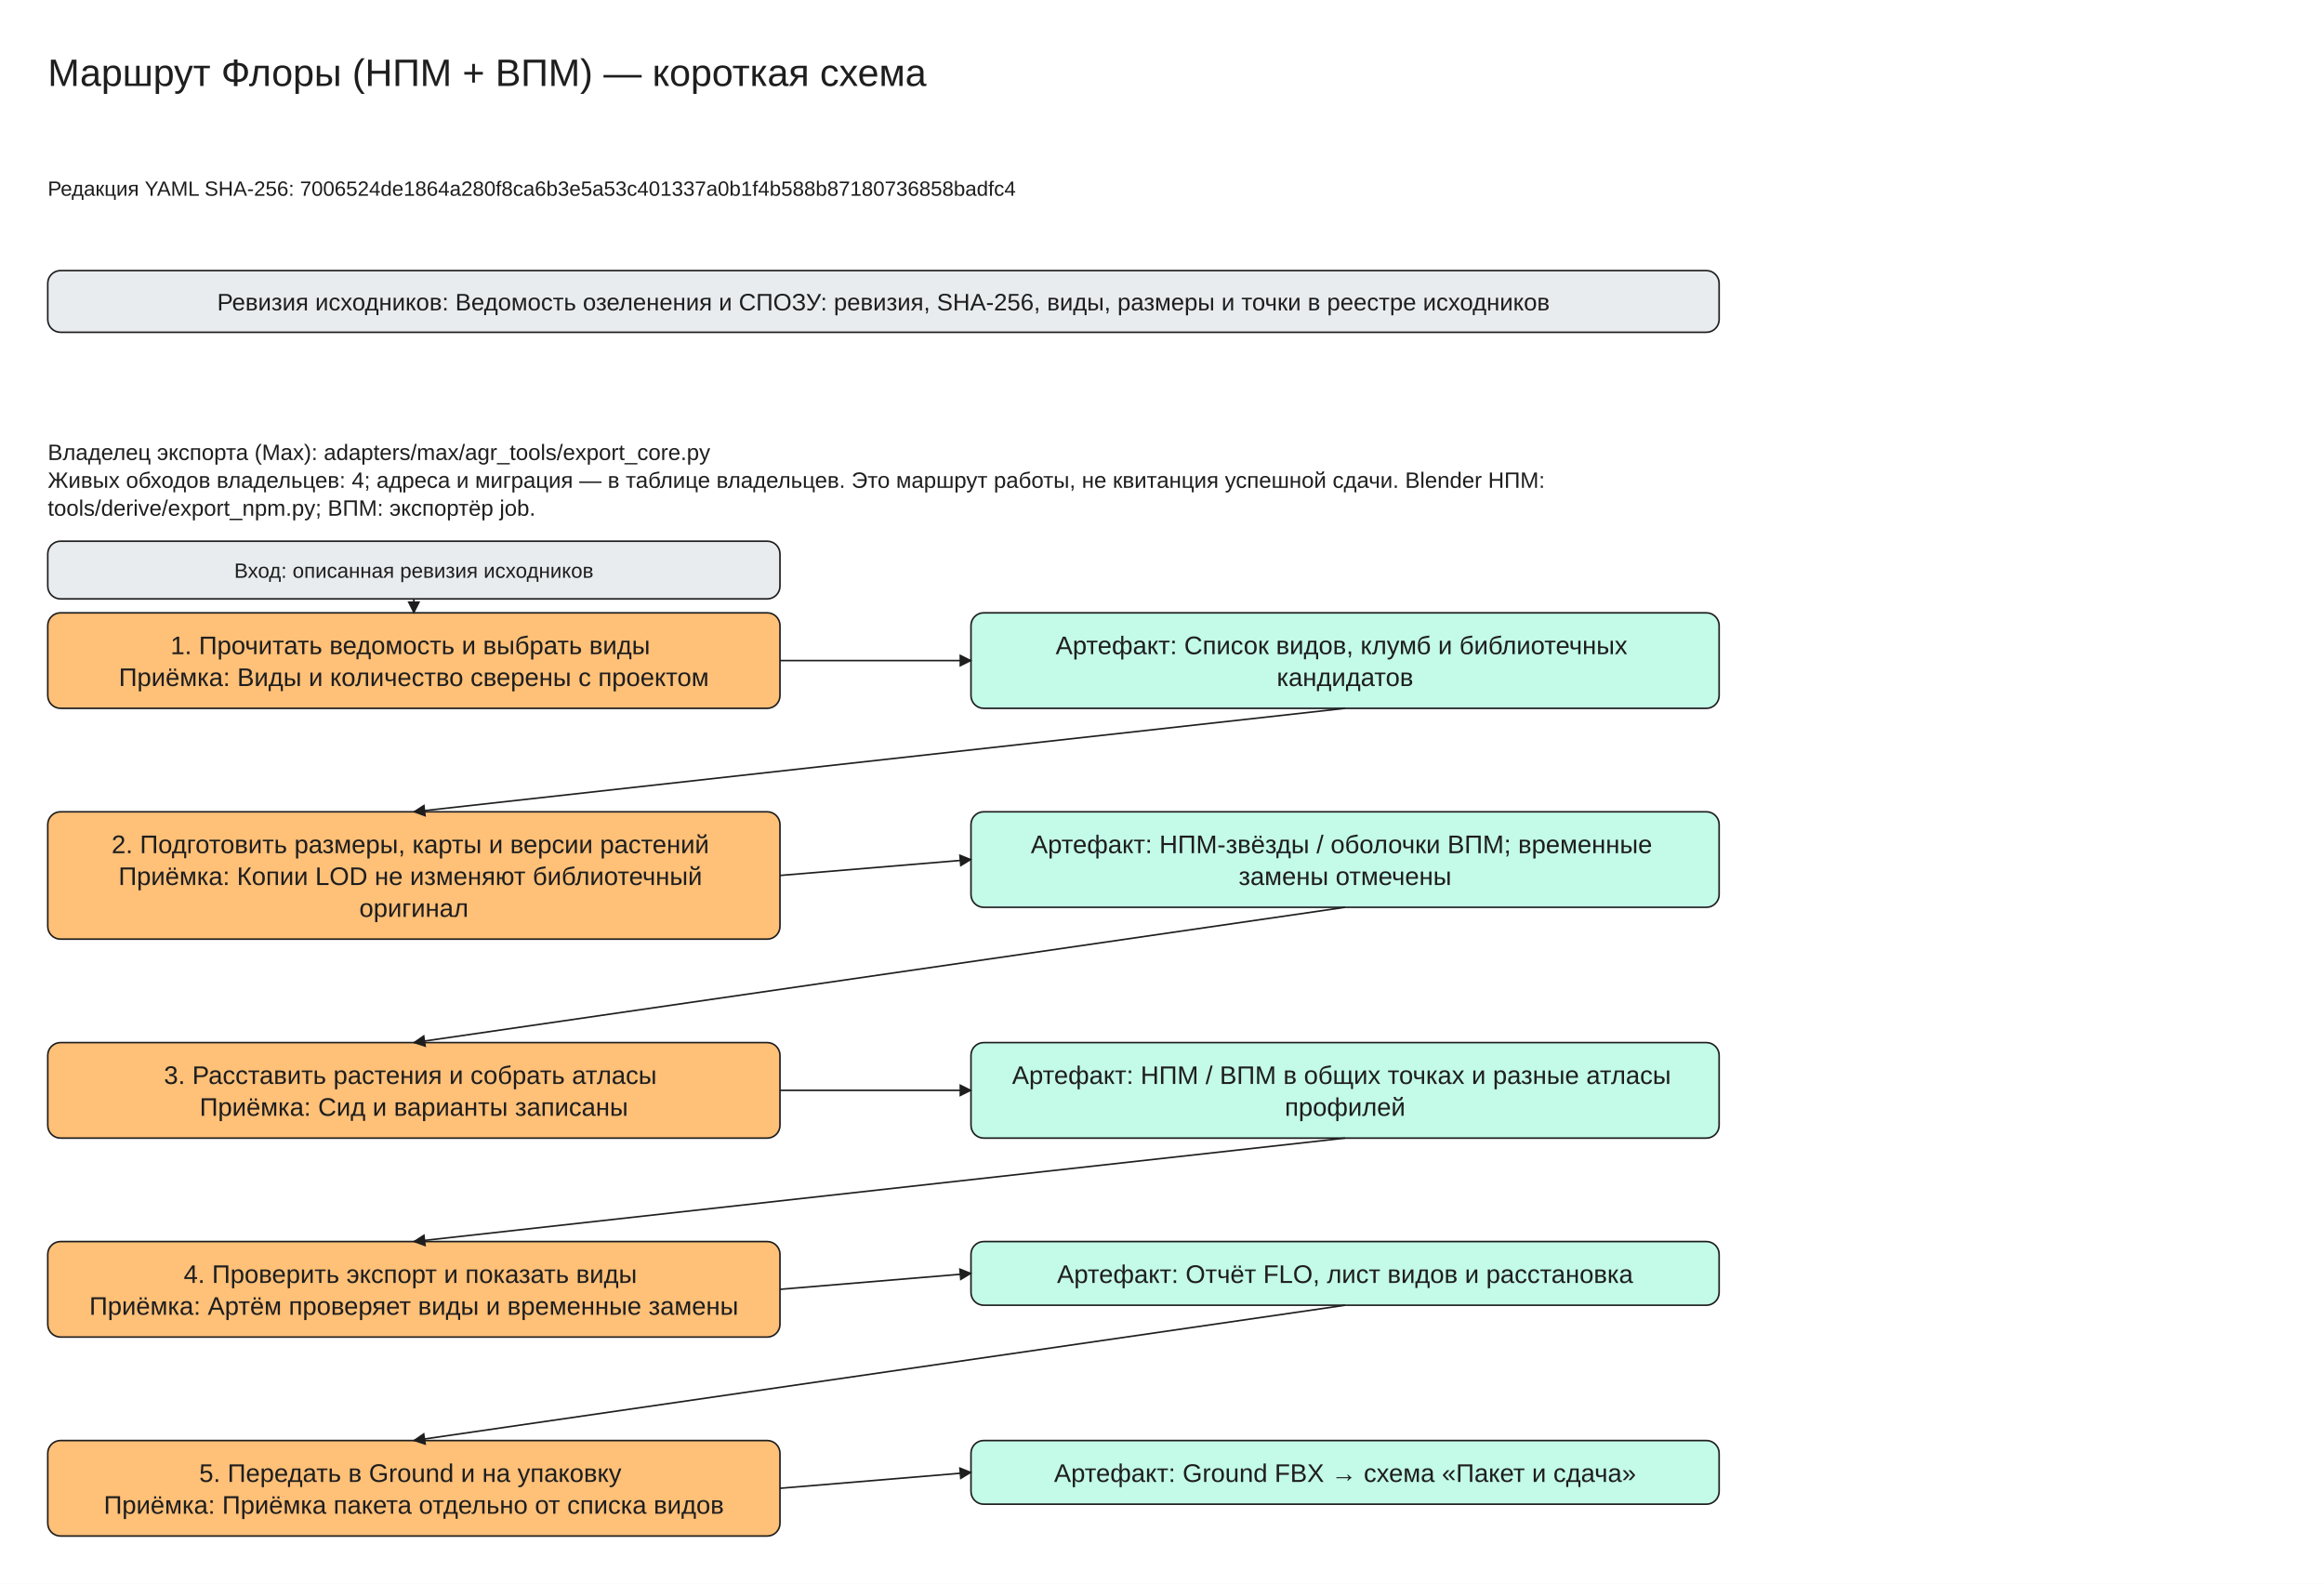
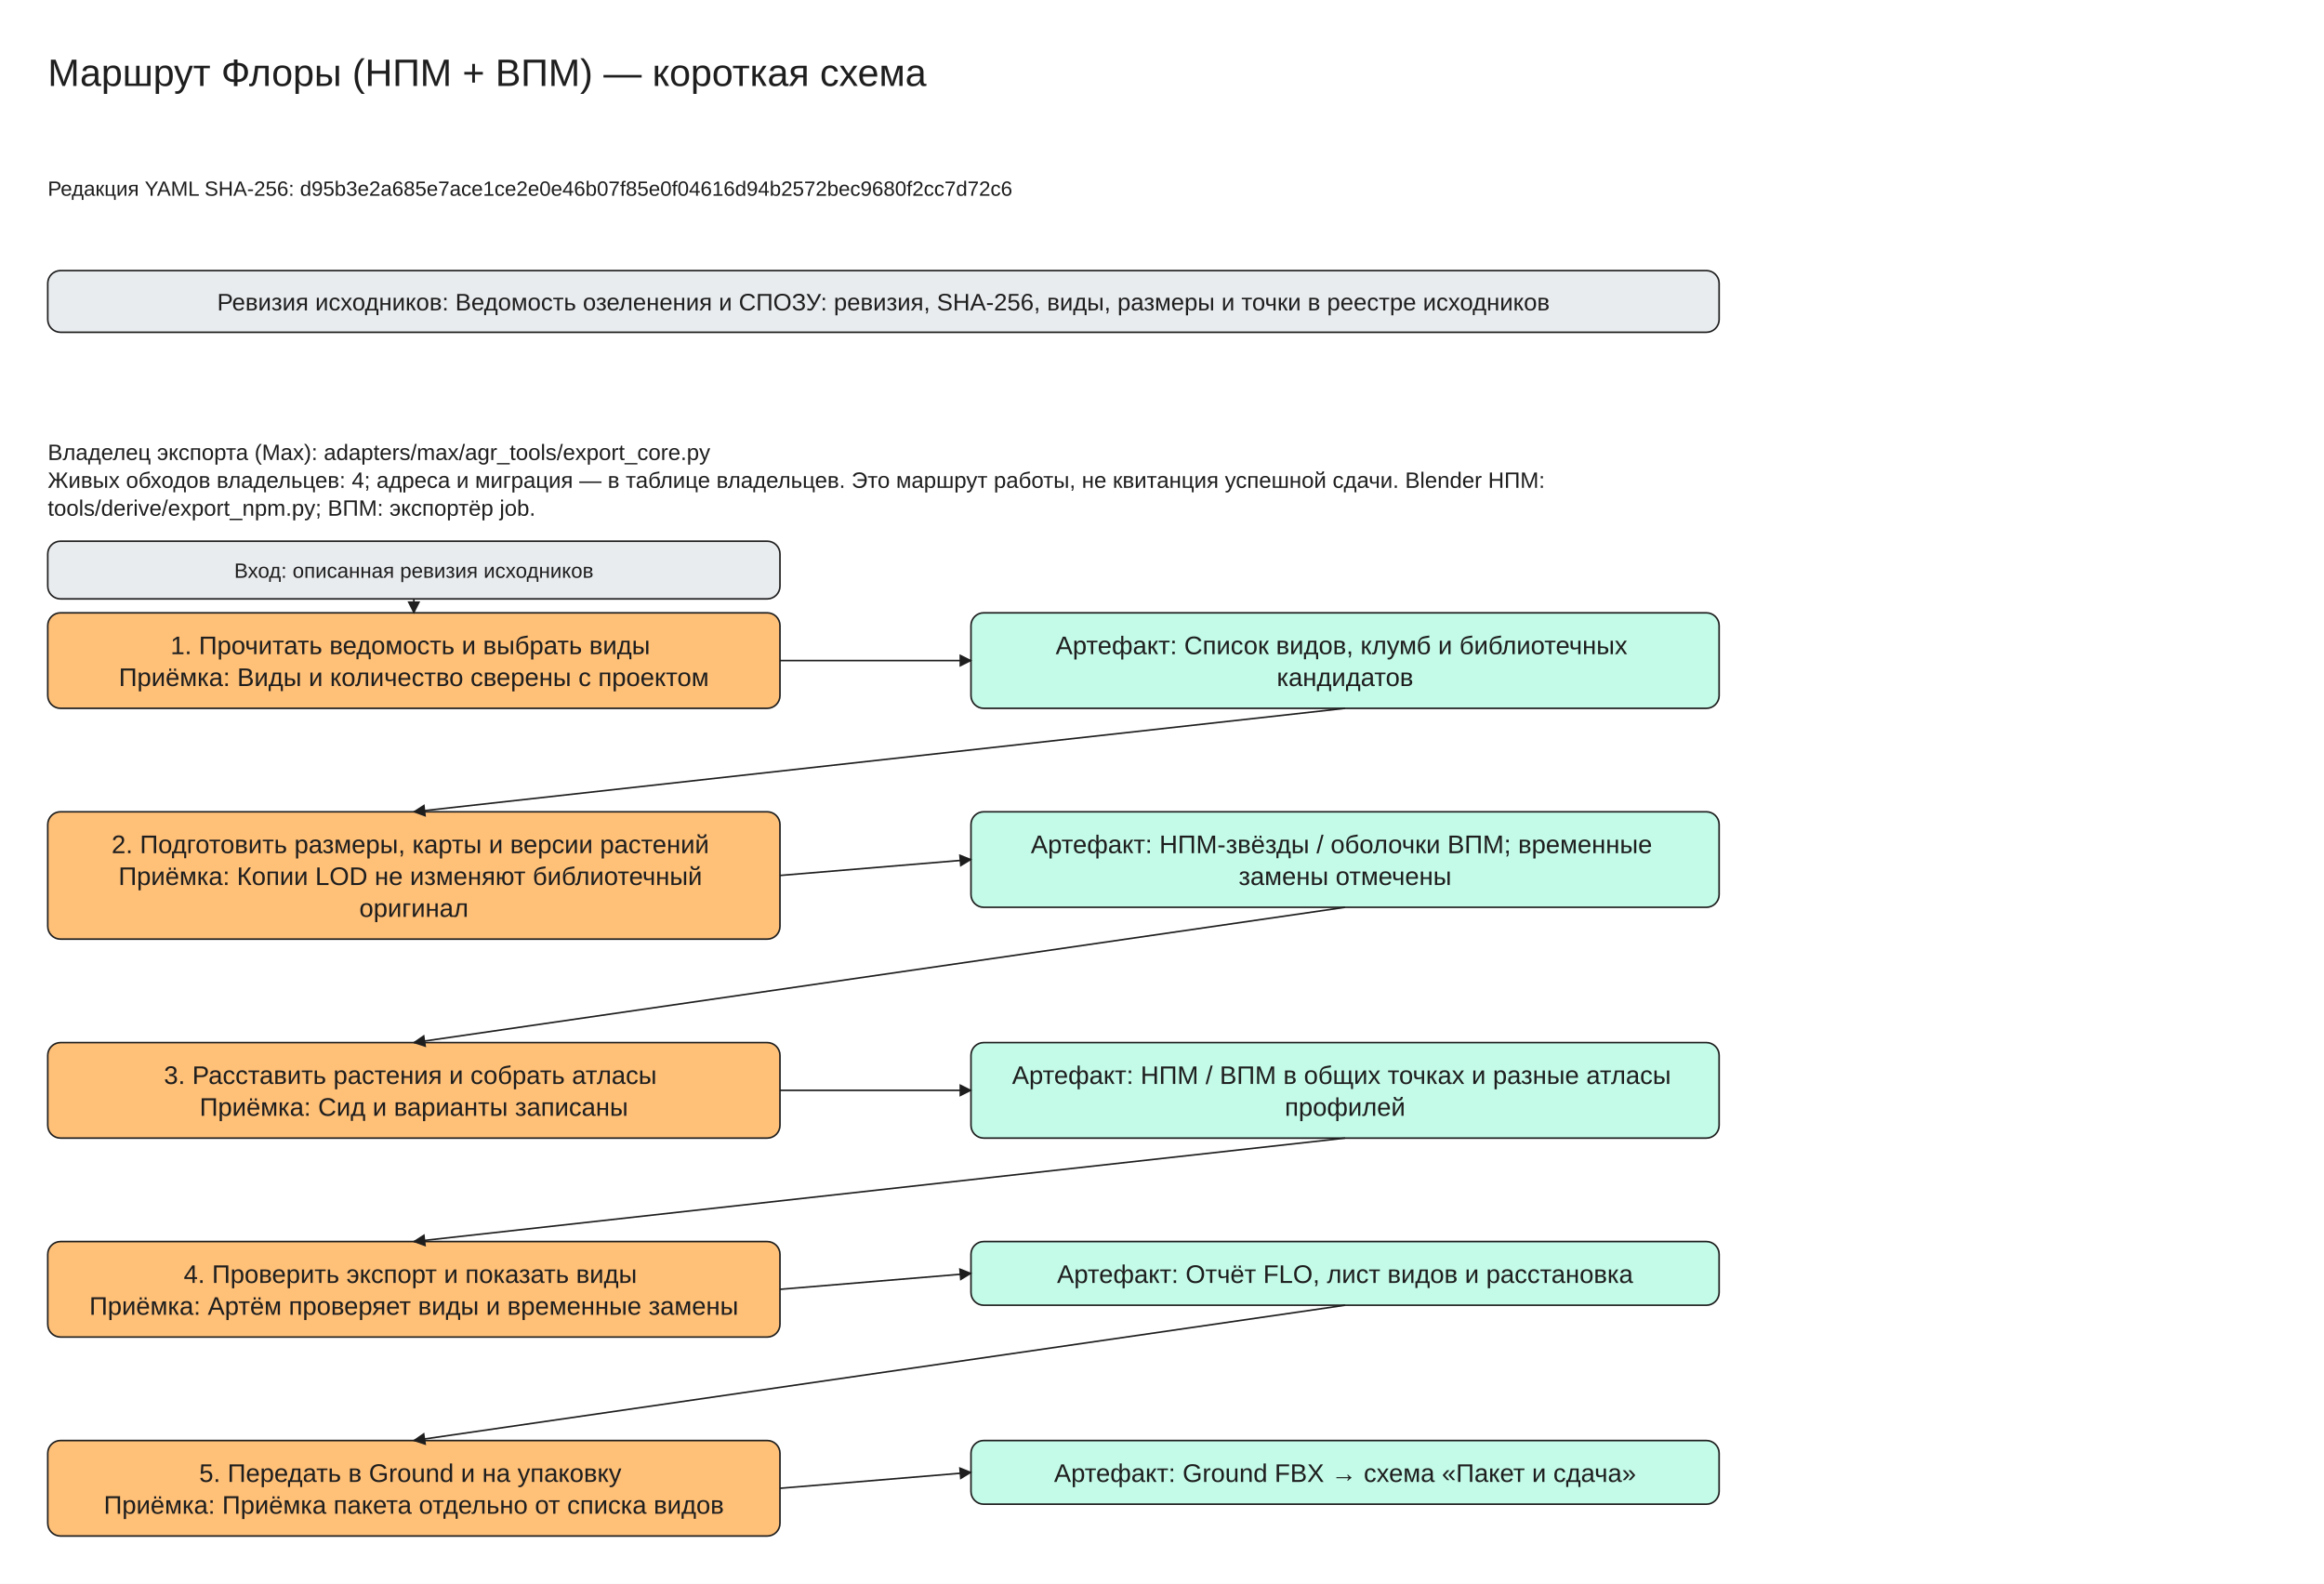
<svg xmlns="http://www.w3.org/2000/svg" viewBox="0 -30 1460 995" width="1460" height="995" font-family="Segoe UI, Arial, sans-serif">
  <defs>
    <marker id="arrow" viewBox="0 0 10 10" refX="9" refY="5" markerWidth="8" markerHeight="8" orient="auto-start-reverse">
      <path d="M0,0 L10,5 L0,10 z" fill="#1e1e1e" />
    </marker>
  </defs>
  <rect x="0" y="-30" width="1460" height="995" fill="#ffffff" />
  <rect x="30" y="140" width="1050" height="38.75" rx="8" fill="#e9ecef" stroke="#1e1e1e" />
  <rect x="30" y="355" width="460" height="60.0" rx="8" fill="#ffc078" stroke="#1e1e1e" />
  <rect x="610" y="355" width="470" height="60.0" rx="8" fill="#c3fae8" stroke="#1e1e1e" />
  <rect x="30" y="310" width="460" height="36.25" rx="8" fill="#e9ecef" stroke="#1e1e1e" />
  <line x1="260.0" y1="346.25" x2="260.0" y2="355.0" stroke="#1e1e1e" marker-end="url(#arrow)" />
  <line x1="490" y1="385.0" x2="610" y2="385.0" stroke="#1e1e1e" marker-end="url(#arrow)" />
  <rect x="30" y="480.0" width="460" height="80.0" rx="8" fill="#ffc078" stroke="#1e1e1e" />
  <rect x="610" y="480.0" width="470" height="60.0" rx="8" fill="#c3fae8" stroke="#1e1e1e" />
  <line x1="845.0" y1="415.0" x2="260.0" y2="480.0" stroke="#1e1e1e" marker-end="url(#arrow)" />
  <line x1="490" y1="520.0" x2="610" y2="510.0" stroke="#1e1e1e" marker-end="url(#arrow)" />
  <rect x="30" y="625.0" width="460" height="60.0" rx="8" fill="#ffc078" stroke="#1e1e1e" />
  <rect x="610" y="625.0" width="470" height="60.0" rx="8" fill="#c3fae8" stroke="#1e1e1e" />
  <line x1="845.0" y1="540.0" x2="260.0" y2="625.0" stroke="#1e1e1e" marker-end="url(#arrow)" />
  <line x1="490" y1="655.0" x2="610" y2="655.0" stroke="#1e1e1e" marker-end="url(#arrow)" />
  <rect x="30" y="750.0" width="460" height="60.0" rx="8" fill="#ffc078" stroke="#1e1e1e" />
  <rect x="610" y="750.0" width="470" height="40.0" rx="8" fill="#c3fae8" stroke="#1e1e1e" />
  <line x1="845.0" y1="685.0" x2="260.0" y2="750.0" stroke="#1e1e1e" marker-end="url(#arrow)" />
  <line x1="490" y1="780.0" x2="610" y2="770.0" stroke="#1e1e1e" marker-end="url(#arrow)" />
  <rect x="30" y="875.0" width="460" height="60.0" rx="8" fill="#ffc078" stroke="#1e1e1e" />
  <rect x="610" y="875.0" width="470" height="40.0" rx="8" fill="#c3fae8" stroke="#1e1e1e" />
  <line x1="845.0" y1="790.0" x2="260.0" y2="875.0" stroke="#1e1e1e" marker-end="url(#arrow)" />
  <line x1="490" y1="905.0" x2="610" y2="895.0" stroke="#1e1e1e" marker-end="url(#arrow)" />
  <text x="30" y="0" font-size="24" text-anchor="start" fill="#1e1e1e">
    <tspan x="30" dy="24">Маршрут Флоры (НПМ + ВПМ) — короткая схема</tspan>
  </text>
  <text x="30" y="80" font-size="13" text-anchor="start" fill="#1e1e1e">
-     <tspan x="30" dy="13">Редакция YAML SHA-256: 7006524de1864a280f8ca6b3e5a53c401337a0b1f4b588b87180736858badfc4</tspan>
+     <tspan x="30" dy="13">Редакция YAML SHA-256: d95b3e2a685e7ace1ce2e0e46b07f85e0f04616d94b2572bec9680f2cc7d72c6</tspan>
  </text>
  <text x="555.0" y="150.0" font-size="15" text-anchor="middle" fill="#1e1e1e">
    <tspan x="555.0" dy="15">Ревизия исходников: Ведомость озеленения и СПОЗУ: ревизия, SHA-256, виды, размеры и точки в реестре исходников</tspan>
  </text>
  <text x="30" y="245" font-size="14" text-anchor="start" fill="#1e1e1e">
    <tspan x="30" dy="14">Владелец экспорта (Max): adapters/max/agr_tools/export_core.py</tspan>
    <tspan x="30" dy="17.5">Живых обходов владельцев: 4; адреса и миграция — в таблице владельцев. Это маршрут работы, не квитанция успешной сдачи. Blender НПМ:</tspan>
    <tspan x="30" dy="17.5">tools/derive/export_npm.py; ВПМ: экспортёр job.</tspan>
  </text>
  <text x="260.0" y="365.0" font-size="16" text-anchor="middle" fill="#1e1e1e">
    <tspan x="260.0" dy="16">1. Прочитать ведомость и выбрать виды</tspan>
    <tspan x="260.0" dy="20.0">Приёмка: Виды и количество сверены с проектом</tspan>
  </text>
  <text x="845.0" y="365.0" font-size="16" text-anchor="middle" fill="#1e1e1e">
    <tspan x="845.0" dy="16">Артефакт: Список видов, клумб и библиотечных</tspan>
    <tspan x="845.0" dy="20.0">кандидатов</tspan>
  </text>
  <text x="260.0" y="320.0" font-size="13" text-anchor="middle" fill="#1e1e1e">
    <tspan x="260.0" dy="13">Вход: описанная ревизия исходников</tspan>
  </text>
  <text x="260.0" y="490.0" font-size="16" text-anchor="middle" fill="#1e1e1e">
    <tspan x="260.0" dy="16">2. Подготовить размеры, карты и версии растений</tspan>
    <tspan x="260.0" dy="20.0">Приёмка: Копии LOD не изменяют библиотечный</tspan>
    <tspan x="260.0" dy="20.0">оригинал</tspan>
  </text>
  <text x="845.0" y="490.0" font-size="16" text-anchor="middle" fill="#1e1e1e">
    <tspan x="845.0" dy="16">Артефакт: НПМ-звёзды / оболочки ВПМ; временные</tspan>
    <tspan x="845.0" dy="20.0">замены отмечены</tspan>
  </text>
  <text x="260.0" y="635.0" font-size="16" text-anchor="middle" fill="#1e1e1e">
    <tspan x="260.0" dy="16">3. Расставить растения и собрать атласы</tspan>
    <tspan x="260.0" dy="20.0">Приёмка: Сид и варианты записаны</tspan>
  </text>
  <text x="845.0" y="635.0" font-size="16" text-anchor="middle" fill="#1e1e1e">
    <tspan x="845.0" dy="16">Артефакт: НПМ / ВПМ в общих точках и разные атласы</tspan>
    <tspan x="845.0" dy="20.0">профилей</tspan>
  </text>
  <text x="260.0" y="760.0" font-size="16" text-anchor="middle" fill="#1e1e1e">
    <tspan x="260.0" dy="16">4. Проверить экспорт и показать виды</tspan>
    <tspan x="260.0" dy="20.0">Приёмка: Артём проверяет виды и временные замены</tspan>
  </text>
  <text x="845.0" y="760.0" font-size="16" text-anchor="middle" fill="#1e1e1e">
    <tspan x="845.0" dy="16">Артефакт: Отчёт FLO, лист видов и расстановка</tspan>
  </text>
  <text x="260.0" y="885.0" font-size="16" text-anchor="middle" fill="#1e1e1e">
    <tspan x="260.0" dy="16">5. Передать в Ground и на упаковку</tspan>
    <tspan x="260.0" dy="20.0">Приёмка: Приёмка пакета отдельно от списка видов</tspan>
  </text>
  <text x="845.0" y="885.0" font-size="16" text-anchor="middle" fill="#1e1e1e">
    <tspan x="845.0" dy="16">Артефакт: Ground FBX → схема «Пакет и сдача»</tspan>
  </text>
</svg>
